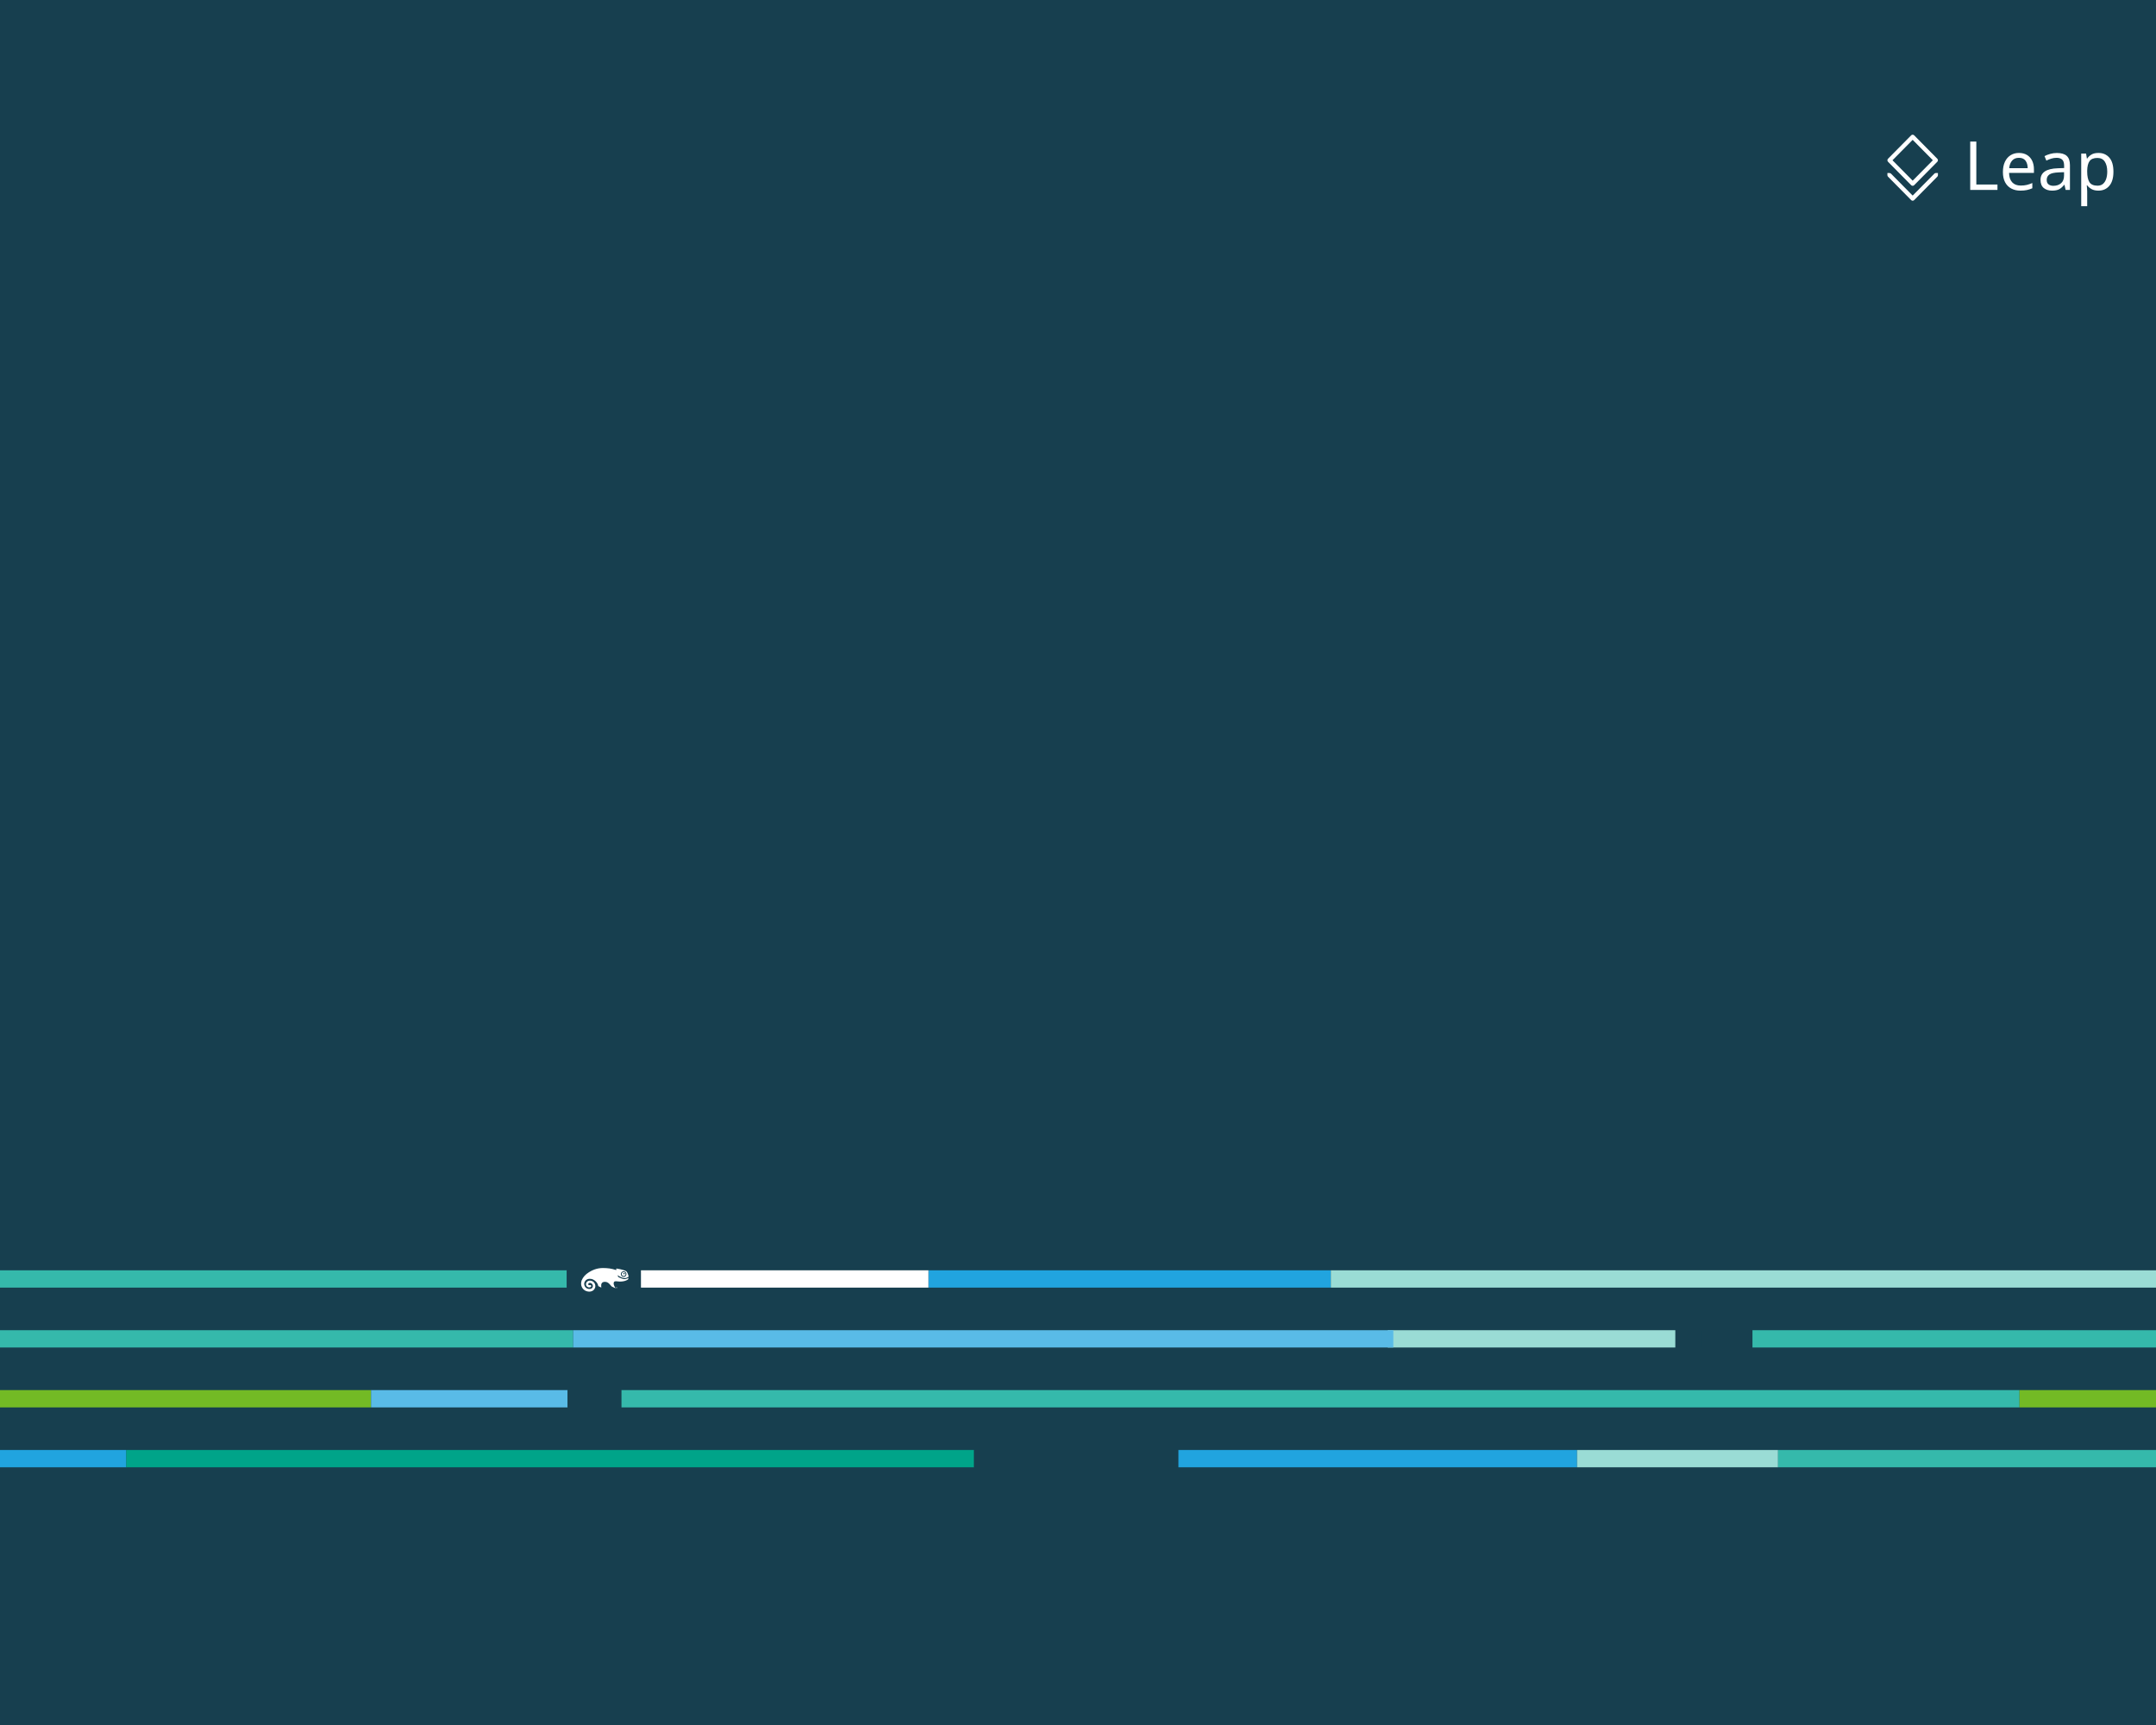
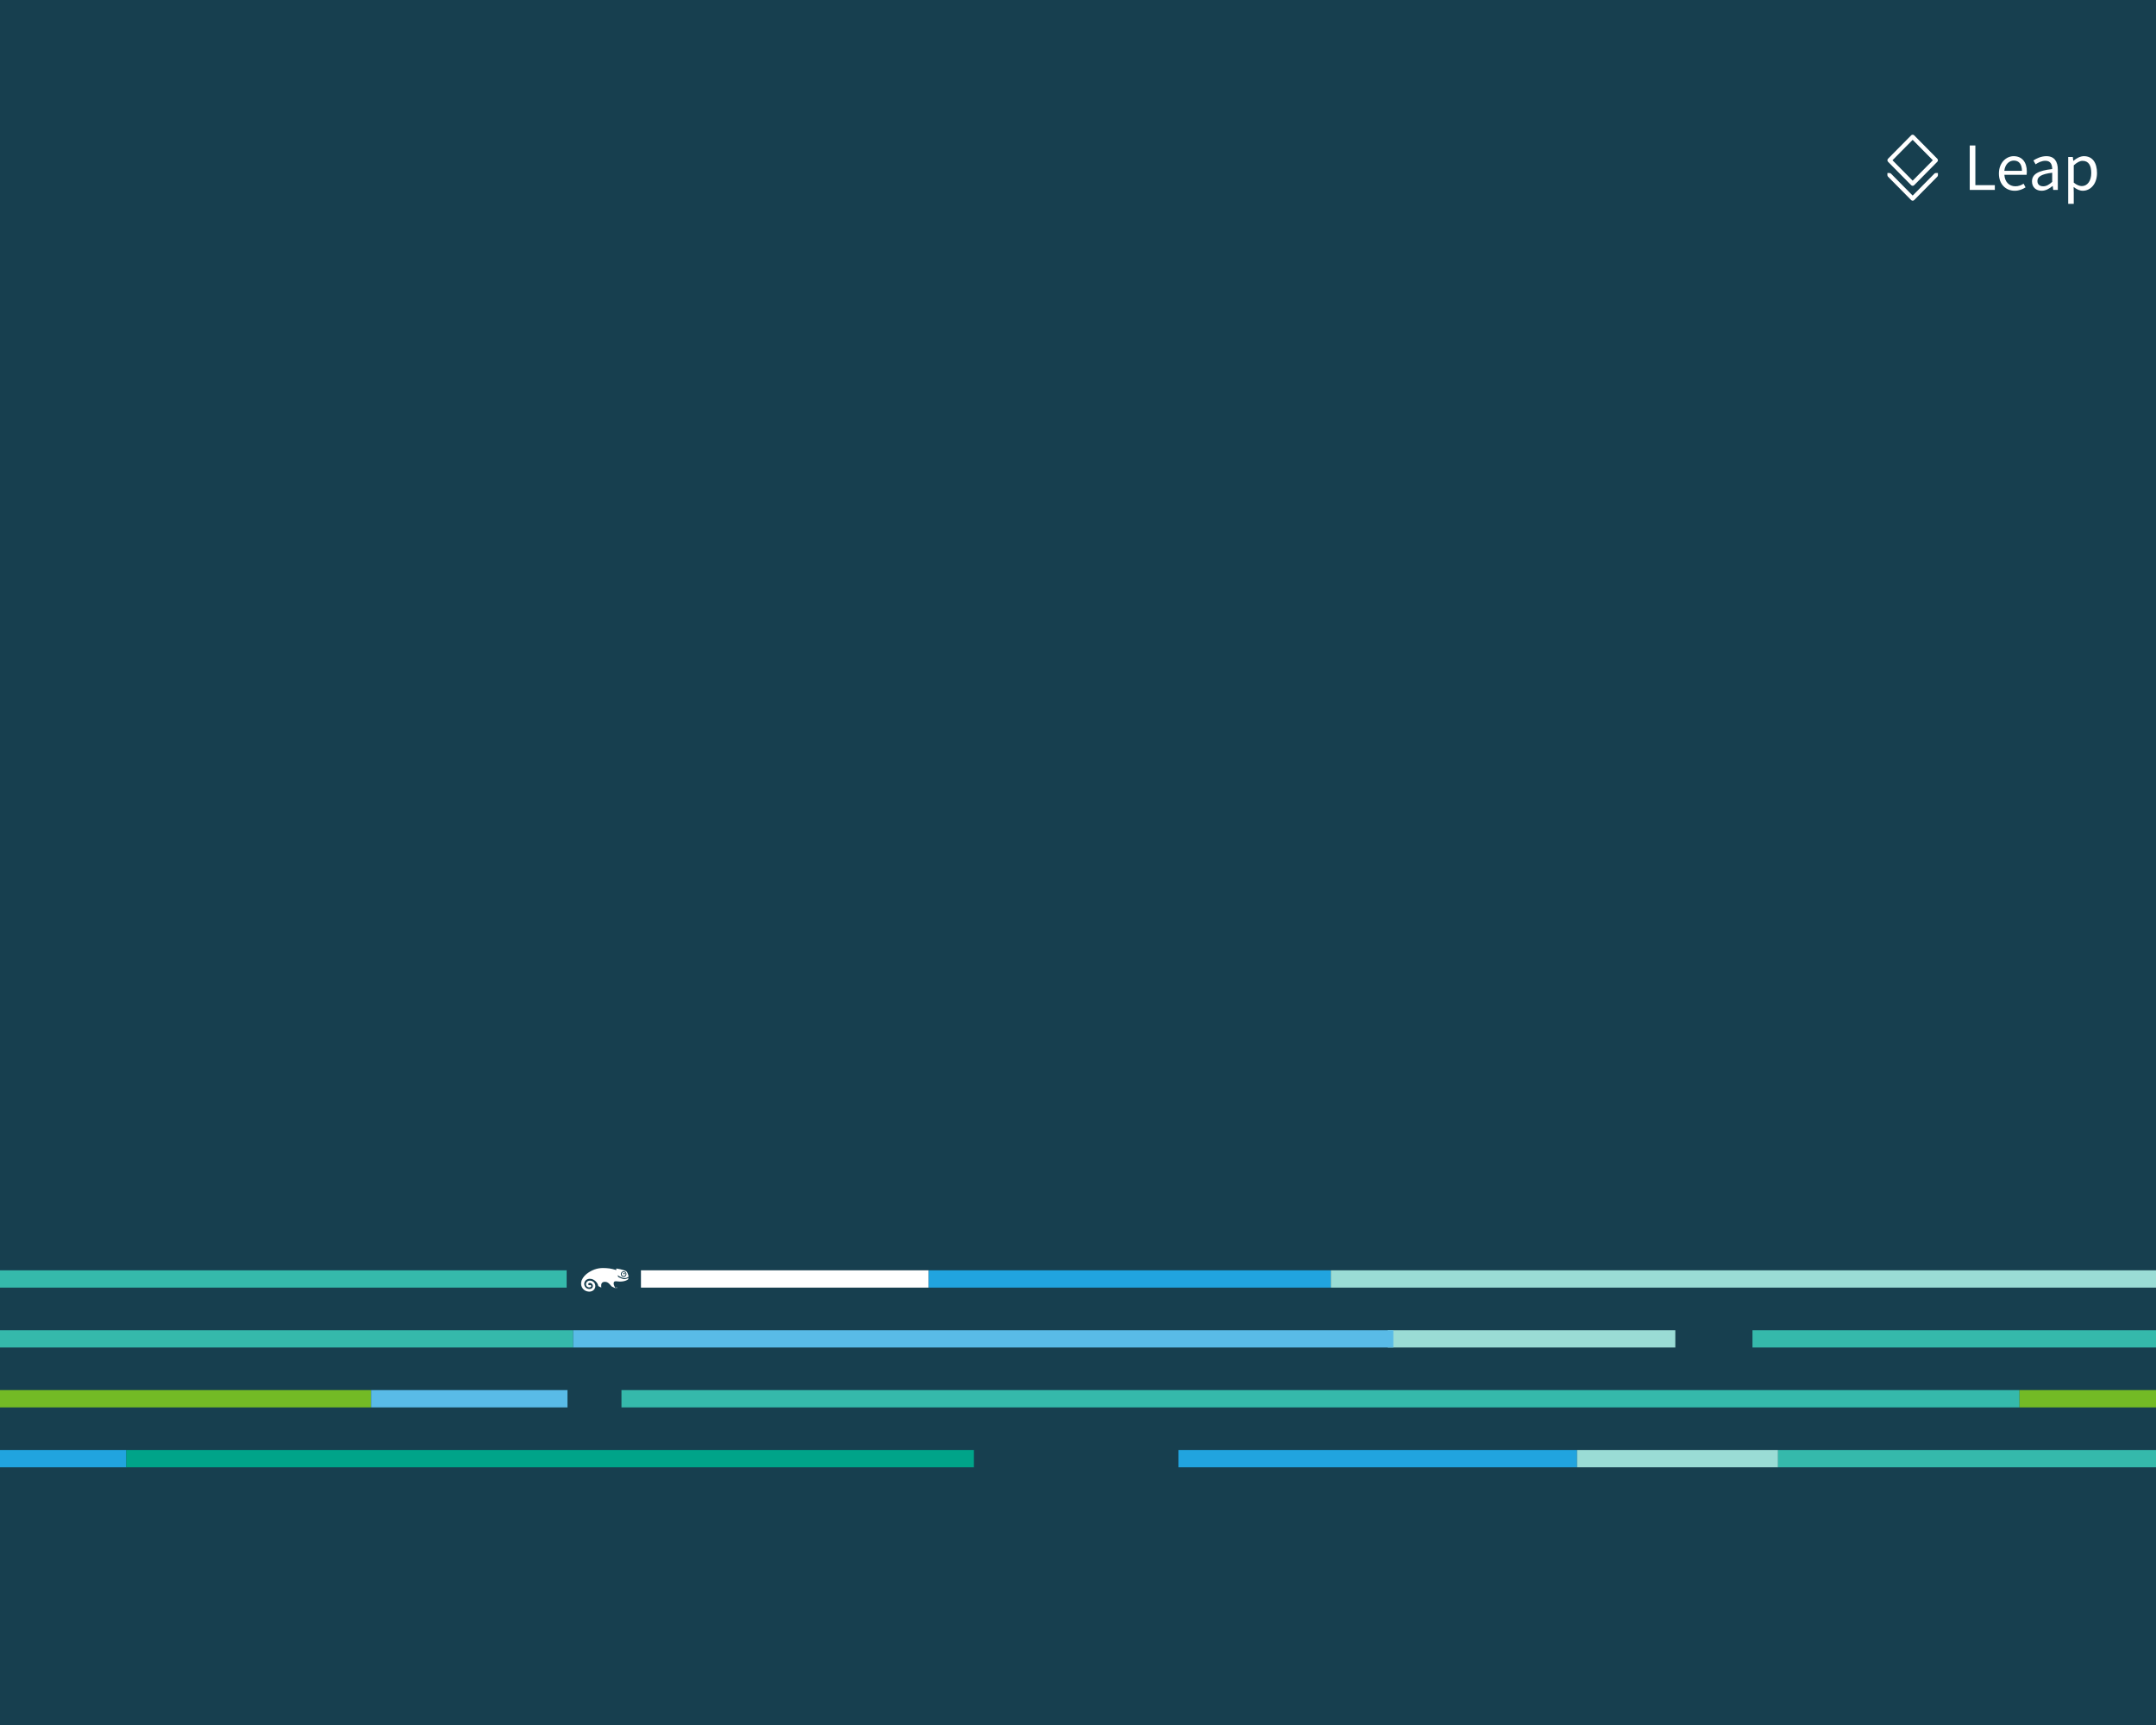
<svg xmlns="http://www.w3.org/2000/svg" width="1280" height="1024" viewBox="0 0 1280 1024" version="1.1" id="SVGRoot">
  <defs id="defs10" />
  <g id="layer1">
    <path id="rect25" style="fill:#173f4f;fill-opacity:1;stroke-width:0.795" d="M 0,0 H 1280 V 1024 H 0 Z" />
    <rect style="fill:#35b9ab;fill-opacity:1;stroke-width:0.698" id="rect859" width="336.504" height="10.272" x="0" y="754.083" />
    <rect style="fill:#173f4f;fill-opacity:1;stroke-width:0.938" id="rect865" width="44.022" height="10.272" x="336.504" y="754.083" />
    <rect style="fill:#ffffff;fill-opacity:1;stroke-width:1.646" id="rect869" width="170.75" height="10.272" x="380.531" y="754.083" />
    <rect style="fill:#21a4df;fill-opacity:1;stroke-width:1.504" id="rect873" width="238.784" height="10.272" x="551.331" y="754.083" />
    <rect style="fill:#9adcd5;fill-opacity:1;stroke-width:0.578" id="rect877" width="489.885" height="10.272" x="790.115" y="754.083" />
    <rect style="fill:#35b9ab;fill-opacity:1;stroke-width:0.702" id="rect859-3" width="340.299" height="10.272" x="0" y="789.638" />
    <rect style="fill:#173f4f;fill-opacity:1;stroke-width:0.938" id="rect865-6" width="44.022" height="10.272" x="1010.299" y="789.638" />
    <rect style="fill:#9adcd5;fill-opacity:1;stroke-width:1.646" id="rect869-7" width="170.75" height="10.272" x="823.871" y="789.638" />
    <rect style="fill:#35b9ab;fill-opacity:1;stroke-width:1.506" id="rect873-5" width="239.578" height="10.272" x="1040.422" y="789.638" />
    <rect style="fill:#59bbe7;fill-opacity:1;stroke-width:0.577" id="rect877-3" width="486.906" height="10.272" x="340.299" y="789.638" />
    <rect style="fill:#73ba25;fill-opacity:1;stroke-width:0.555" id="rect932" width="220.299" height="10.272" x="0" y="825.194" />
    <rect style="fill:#59bbe7;fill-opacity:1;stroke-width:0.653" id="rect937" width="116.667" height="10.272" x="220.299" y="825.194" />
    <rect style="fill:#173f4f;fill-opacity:1;stroke-width:0.664" id="rect957" width="32" height="10.272" x="336.966" y="825.194" />
    <rect style="fill:#35b9ab;fill-opacity:1;stroke-width:3.077" id="rect961" width="830" height="10.272" x="368.966" y="825.194" />
    <rect style="fill:#73ba25;fill-opacity:1;stroke-width:0.731" id="rect965" width="81.034" height="10.272" x="1198.965" y="825.194" />
    <rect style="fill:#21a4df;fill-opacity:1;stroke-width:0.661" id="rect976" width="75.005" height="10.272" x="0" y="860.75" />
    <rect style="fill:#00a489;fill-opacity:1;stroke-width:0.583" id="rect980" width="503.333" height="10.272" x="74.966" y="860.75" />
    <rect style="fill:#173f4f;fill-opacity:1;stroke-width:0.648" id="rect984" width="121.333" height="10.272" x="578.299" y="860.75" />
    <rect style="fill:#21a4df;fill-opacity:1;stroke-width:0.478" id="rect992" width="236.667" height="10.272" x="699.632" y="860.75" />
    <rect style="fill:#9adcd5;fill-opacity:1;stroke-width:0.485" id="rect996" width="119.333" height="10.272" x="936.299" y="860.75" />
    <rect style="fill:#35b9ab;fill-opacity:1;stroke-width:0.679" id="rect998" width="224.368" height="10.272" x="1055.632" y="860.75" />
    <g transform="matrix(0.0941817,0,0,0.0941817,320.974,711.0924)" fill="#73ba25" id="g64" style="fill:#ffffff">
      <path id="Geeko" d="m 523.71,467.88 c -3.311,-0.119 -6.451,1.051 -8.85,3.301 -2.399,2.25 -3.815,5.298 -3.915,8.599 -0.23,6.821 5.111,12.559 11.916,12.81 3.309,0.1 6.465,-1.07 8.878,-3.32 2.41,-2.261 3.795,-5.311 3.901,-8.599 0.23,-6.819 -5.109,-12.549 -11.93,-12.791 z m 2.021,13.512 c -3.031,0 -5.479,-1.64 -5.479,-3.65 0,-2.029 2.448,-3.66 5.479,-3.66 3.031,0 5.486,1.631 5.486,3.66 0,2.01 -2.457,3.65 -5.486,3.65 z m 28.798,14.729 c 0.089,-0.069 0.295,-0.251 0.268,-0.419 -0.685,-4.279 -7.059,-25.029 -11.884,-30.019 -1.329,-1.359 -2.394,-2.699 -4.55,-3.96 -17.454,-10.171 -58.863,-16.309 -60.803,-16.59 0,0 -0.195,-0.041 -0.33,0.091 -0.105,0.102 -0.125,0.3 -0.125,0.3 0,0 -0.16,8.58 -0.184,9.539 -4.229,-1.421 -34.972,-11.351 -63.791,-12.351 -24.44,-0.859 -60.033,-4.02 -107.2,24.98 l -1.394,0.868 c -22.19,13.841 -37.51,30.91 -45.518,50.739 -2.512,6.24 -5.889,20.32 -2.541,33.569 1.442,5.791 4.13,11.61 7.756,16.819 8.194,11.77 21.944,19.58 36.749,20.899 20.904,1.87 36.733,-7.519 42.363,-25.099 3.871,-12.13 0,-29.928 -14.839,-39.007 -12.07,-7.391 -25.049,-5.711 -32.578,-0.73 -6.531,4.33 -10.23,11.06 -10.165,18.451 0.151,13.11 11.444,20.078 19.564,20.099 2.359,0 4.728,-0.41 7.399,-1.28 0.951,-0.289 1.845,-0.649 2.831,-1.259 l 0.309,-0.181 0.195,-0.13 -0.065,0.039 c 1.85,-1.261 2.964,-3.311 2.964,-5.511 0,-0.6 -0.084,-1.208 -0.256,-1.821 -0.959,-3.32 -4.239,-5.328 -7.638,-4.709 l -0.46,0.109 -0.621,0.189 -0.901,0.31 c -1.87,0.46 -3.269,0.5 -3.569,0.51 -0.951,-0.061 -5.625,-1.461 -5.625,-6.58 v -0.07 c 0,-1.88 0.754,-3.199 1.17,-3.92 1.454,-2.28 5.435,-4.518 10.814,-4.05 7.059,0.61 12.149,4.23 15.52,11.06 3.129,6.349 2.31,14.159 -2.11,19.88 -4.39,5.668 -12.205,8.078 -22.598,6.959 -10.481,-1.159 -19.34,-7.191 -24.303,-16.579 -4.856,-9.178 -5.121,-20.059 -0.686,-28.418 10.609,-20.029 30.649,-19.82 41.637,-17.921 16.26,2.82 34.758,17.819 41.319,35.138 1.059,2.761 1.599,4.949 2.071,6.95 l 0.709,2.99 18.37,8.969 c 0.395,0.193 0.528,0.258 0.686,0.14 0.189,-0.141 0.081,-0.53 0.081,-0.53 -0.114,-0.41 -0.381,-0.789 -0.805,-5.93 -0.349,-4.562 -1.059,-17.051 5.228,-23.24 2.441,-2.419 6.161,-4.578 9.099,-5.269 12.04,-2.941 26.159,-0.912 39.507,14.539 6.91,7.98 10.279,11.619 11.97,13.249 0,0 0.385,0.363 0.589,0.531 0.223,0.183 0.369,0.338 0.695,0.519 0.558,0.31 22.954,10.621 22.954,10.621 0,0 0.265,0.132 0.461,-0.11 0.194,-0.24 0.01,-0.479 0.01,-0.479 -0.149,-0.17 -14.199,-18.328 -11.698,-33.279 1.97,-11.909 11.447,-10.83 24.558,-9.35 4.279,0.5 9.152,1.059 14.196,1.172 14.084,0.089 29.254,-2.511 38.604,-6.601 6.049,-2.629 9.909,-4.379 12.328,-6.579 0.87,-0.721 1.321,-1.891 1.791,-3.15 l 0.33,-0.831 c 0.391,-1.021 0.966,-3.171 1.219,-4.35 0.102,-0.519 0.221,-1.027 -0.209,-1.359 -0.393,-0.303 -1.294,0.24 -1.294,0.24 -4.106,2.471 -14.369,7.151 -23.965,7.35 -11.914,0.24 -36.054,-12.061 -38.555,-13.36 -1.674,-3.986 -3.346,-7.972 -5.044,-11.948 17.27,11.379 31.594,17.668 42.559,18.638 12.207,1.087 21.723,-5.572 25.853,-8.343 0.541,-0.359 1.08,-0.762 1.576,-1.149 z m -48.992,-16.369 c 0.175,-4.73 2.155,-9.12 5.614,-12.34 3.46,-3.231 7.975,-4.9 12.708,-4.749 9.76,0.349 17.43,8.589 17.095,18.338 -0.184,4.73 -2.164,9.12 -5.614,12.33 -3.46,3.25 -7.964,4.92 -12.719,4.76 -9.75,-0.36 -17.411,-8.58 -17.084,-18.338 z" clip-rule="evenodd" fill-rule="evenodd" style="fill:#ffffff" />
      <g transform="matrix(1.7539,0,0,1.7539,-692,-166.47)" id="g62" style="fill:#ffffff">
        <path d="m 667.46,415.23 c 1.218,0 2.188,0.99 2.188,2.229 0,1.257 -0.971,2.237 -2.198,2.237 -1.218,0 -2.208,-0.98 -2.208,-2.237 0,-1.238 0.99,-2.229 2.208,-2.229 z m -0.01,0.346 c -0.98,0 -1.782,0.842 -1.782,1.882 0,1.06 0.802,1.891 1.792,1.891 0.99,0.011 1.782,-0.831 1.782,-1.881 0,-1.05 -0.792,-1.892 -1.782,-1.892 z m -0.416,3.179 h -0.396 v -2.485 c 0.208,-0.03 0.406,-0.06 0.703,-0.06 0.377,0 0.624,0.079 0.772,0.188 0.149,0.108 0.229,0.276 0.229,0.515 0,0.326 -0.218,0.524 -0.485,0.604 v 0.021 c 0.218,0.039 0.366,0.237 0.416,0.604 0.06,0.387 0.118,0.535 0.158,0.614 h -0.416 c -0.06,-0.079 -0.119,-0.307 -0.168,-0.634 -0.06,-0.316 -0.218,-0.436 -0.535,-0.436 h -0.277 v 1.069 z m 0,-1.377 h 0.287 c 0.327,0 0.604,-0.118 0.604,-0.426 0,-0.218 -0.158,-0.436 -0.604,-0.436 -0.129,0 -0.218,0.01 -0.287,0.021 z" fill="#73ba25" id="path60" style="fill:#ffffff" />
      </g>
    </g>
    <path d="m 1135.478,79.962 a 1.25,1.265 0 0 0 -0.825,0.364 l -13.749,13.909 a 1.25,1.265 0 0 0 0,1.788 l 13.749,13.909 a 1.25,1.265 0 0 0 1.767,0 l 13.749,-13.909 a 1.25,1.265 0 0 0 0,-1.788 l -13.749,-13.909 a 1.25,1.265 0 0 0 -0.942,-0.364 z m 0.058,3.047 11.982,12.121 -11.982,12.121 -11.981,-12.121 z m -14.999,19.706 v 1.265 a 1.25,1.264 0 0 0 0.367,0.894 l 13.749,13.909 a 1.25,1.265 0 0 0 1.767,0 l 13.749,-13.909 a 1.25,1.264 0 0 0 0.367,-0.894 1.25,1.264 0 0 0 0,-0.057 v -1.205 h -1.25 a 1.25,1.264 0 0 0 -0.883,0.372 l -12.865,13.015 -12.865,-13.015 a 1.25,1.264 0 0 0 -0.883,-0.364 v -0.002 z" color="#000000" color-rendering="auto" dominant-baseline="auto" fill="#fbc75d" image-rendering="auto" shape-rendering="auto" solid-color="#000000" stop-color="#000000" style="font-variant-ligatures:normal;font-variant-position:normal;font-variant-caps:normal;font-variant-numeric:normal;font-variant-alternates:normal;font-variant-east-asian:normal;font-feature-settings:normal;font-variation-settings:normal;text-indent:0;text-decoration:none;text-decoration-line:none;text-decoration-style:solid;text-decoration-color:#000000;text-transform:none;text-orientation:mixed;white-space:normal;shape-padding:0;shape-margin:0;inline-size:0;isolation:auto;mix-blend-mode:normal;fill:#ffffff;fill-opacity:1;stroke-width:0.168" id="path64-3" />
-     <text xml:space="preserve" style="font-style:normal;font-weight:normal;font-size:40.257px;line-height:1.25;font-family:sans-serif;fill:#ffffff;fill-opacity:1;stroke:none;stroke-width:1.006" x="1165.796" y="112.757" id="text323-6">
-       <tspan id="tspan321-7" x="1165.796" y="112.757" style="font-style:normal;font-variant:normal;font-weight:normal;font-stretch:normal;font-family:'Source Sans Pro';-inkscape-font-specification:'Source Sans Pro';fill:#ffffff;stroke-width:1.006">Leap</tspan>
-     </text>
+     <g aria-label="Leap" id="text323-6" style="font-style:normal;font-weight:normal;font-size:40.257px;line-height:1.25;font-family:sans-serif;fill:#ffffff;fill-opacity:1;stroke:none;stroke-width:1.006">
+       <path id="path893" style="font-style:normal;font-variant:normal;font-weight:normal;font-stretch:normal;font-family:'Source Sans Pro';-inkscape-font-specification:'Source Sans Pro';fill:#ffffff;stroke-width:1.006" d="M 1169.42 86.35 L 1169.42 112.758 L 1184.314 112.758 L 1184.314 109.898 L 1172.76 109.898 L 1172.76 86.35 L 1169.42 86.35 z M 1195.506 92.709 C 1191.037 92.709 1186.73 96.615 1186.73 103.016 C 1186.73 109.416 1190.876 113.24 1196.109 113.24 C 1198.766 113.24 1200.86 112.313 1202.551 111.227 L 1201.383 109.053 C 1199.934 109.979 1198.363 110.584 1196.512 110.584 C 1192.768 110.584 1190.232 107.926 1189.99 103.779 L 1203.195 103.779 C 1203.276 103.296 1203.314 102.573 1203.314 101.889 C 1203.314 96.293 1200.498 92.709 1195.506 92.709 z M 1214.91 92.709 C 1211.77 92.709 1209.032 94.079 1207.221 95.246 L 1208.508 97.539 C 1210.037 96.492 1212.091 95.447 1214.346 95.447 C 1217.566 95.447 1218.371 97.862 1218.371 100.357 C 1210.038 101.283 1206.375 103.418 1206.375 107.686 C 1206.375 111.188 1208.831 113.24 1212.092 113.24 C 1214.547 113.24 1216.72 111.952 1218.572 110.422 L 1218.693 110.422 L 1218.975 112.758 L 1221.713 112.758 L 1221.713 100.76 C 1221.713 95.889 1219.701 92.709 1214.91 92.709 z M 1237.252 92.709 C 1234.957 92.709 1232.783 93.958 1231.012 95.447 L 1230.891 95.447 L 1230.609 93.191 L 1227.871 93.191 L 1227.871 121.01 L 1231.174 121.01 L 1231.174 114.408 L 1231.092 110.986 C 1232.903 112.395 1234.716 113.24 1236.527 113.24 C 1240.996 113.24 1244.98 109.336 1244.98 102.693 C 1244.98 96.615 1242.284 92.709 1237.252 92.709 z M 1195.586 95.326 C 1198.645 95.326 1200.416 97.459 1200.416 101.404 L 1189.951 101.404 C 1190.354 97.54 1192.849 95.326 1195.586 95.326 z M 1236.406 95.486 C 1240.11 95.486 1241.559 98.386 1241.559 102.693 C 1241.559 107.524 1239.183 110.463 1235.963 110.463 C 1234.675 110.463 1232.945 109.9 1231.174 108.41 L 1231.174 98.145 C 1233.106 96.413 1234.756 95.486 1236.406 95.486 z M 1218.371 102.531 L 1218.371 107.967 C 1216.479 109.658 1214.949 110.584 1213.057 110.584 C 1211.124 110.584 1209.596 109.657 1209.596 107.443 C 1209.596 104.947 1211.85 103.336 1218.371 102.531 z " />
+     </g>
  </g>
</svg>
